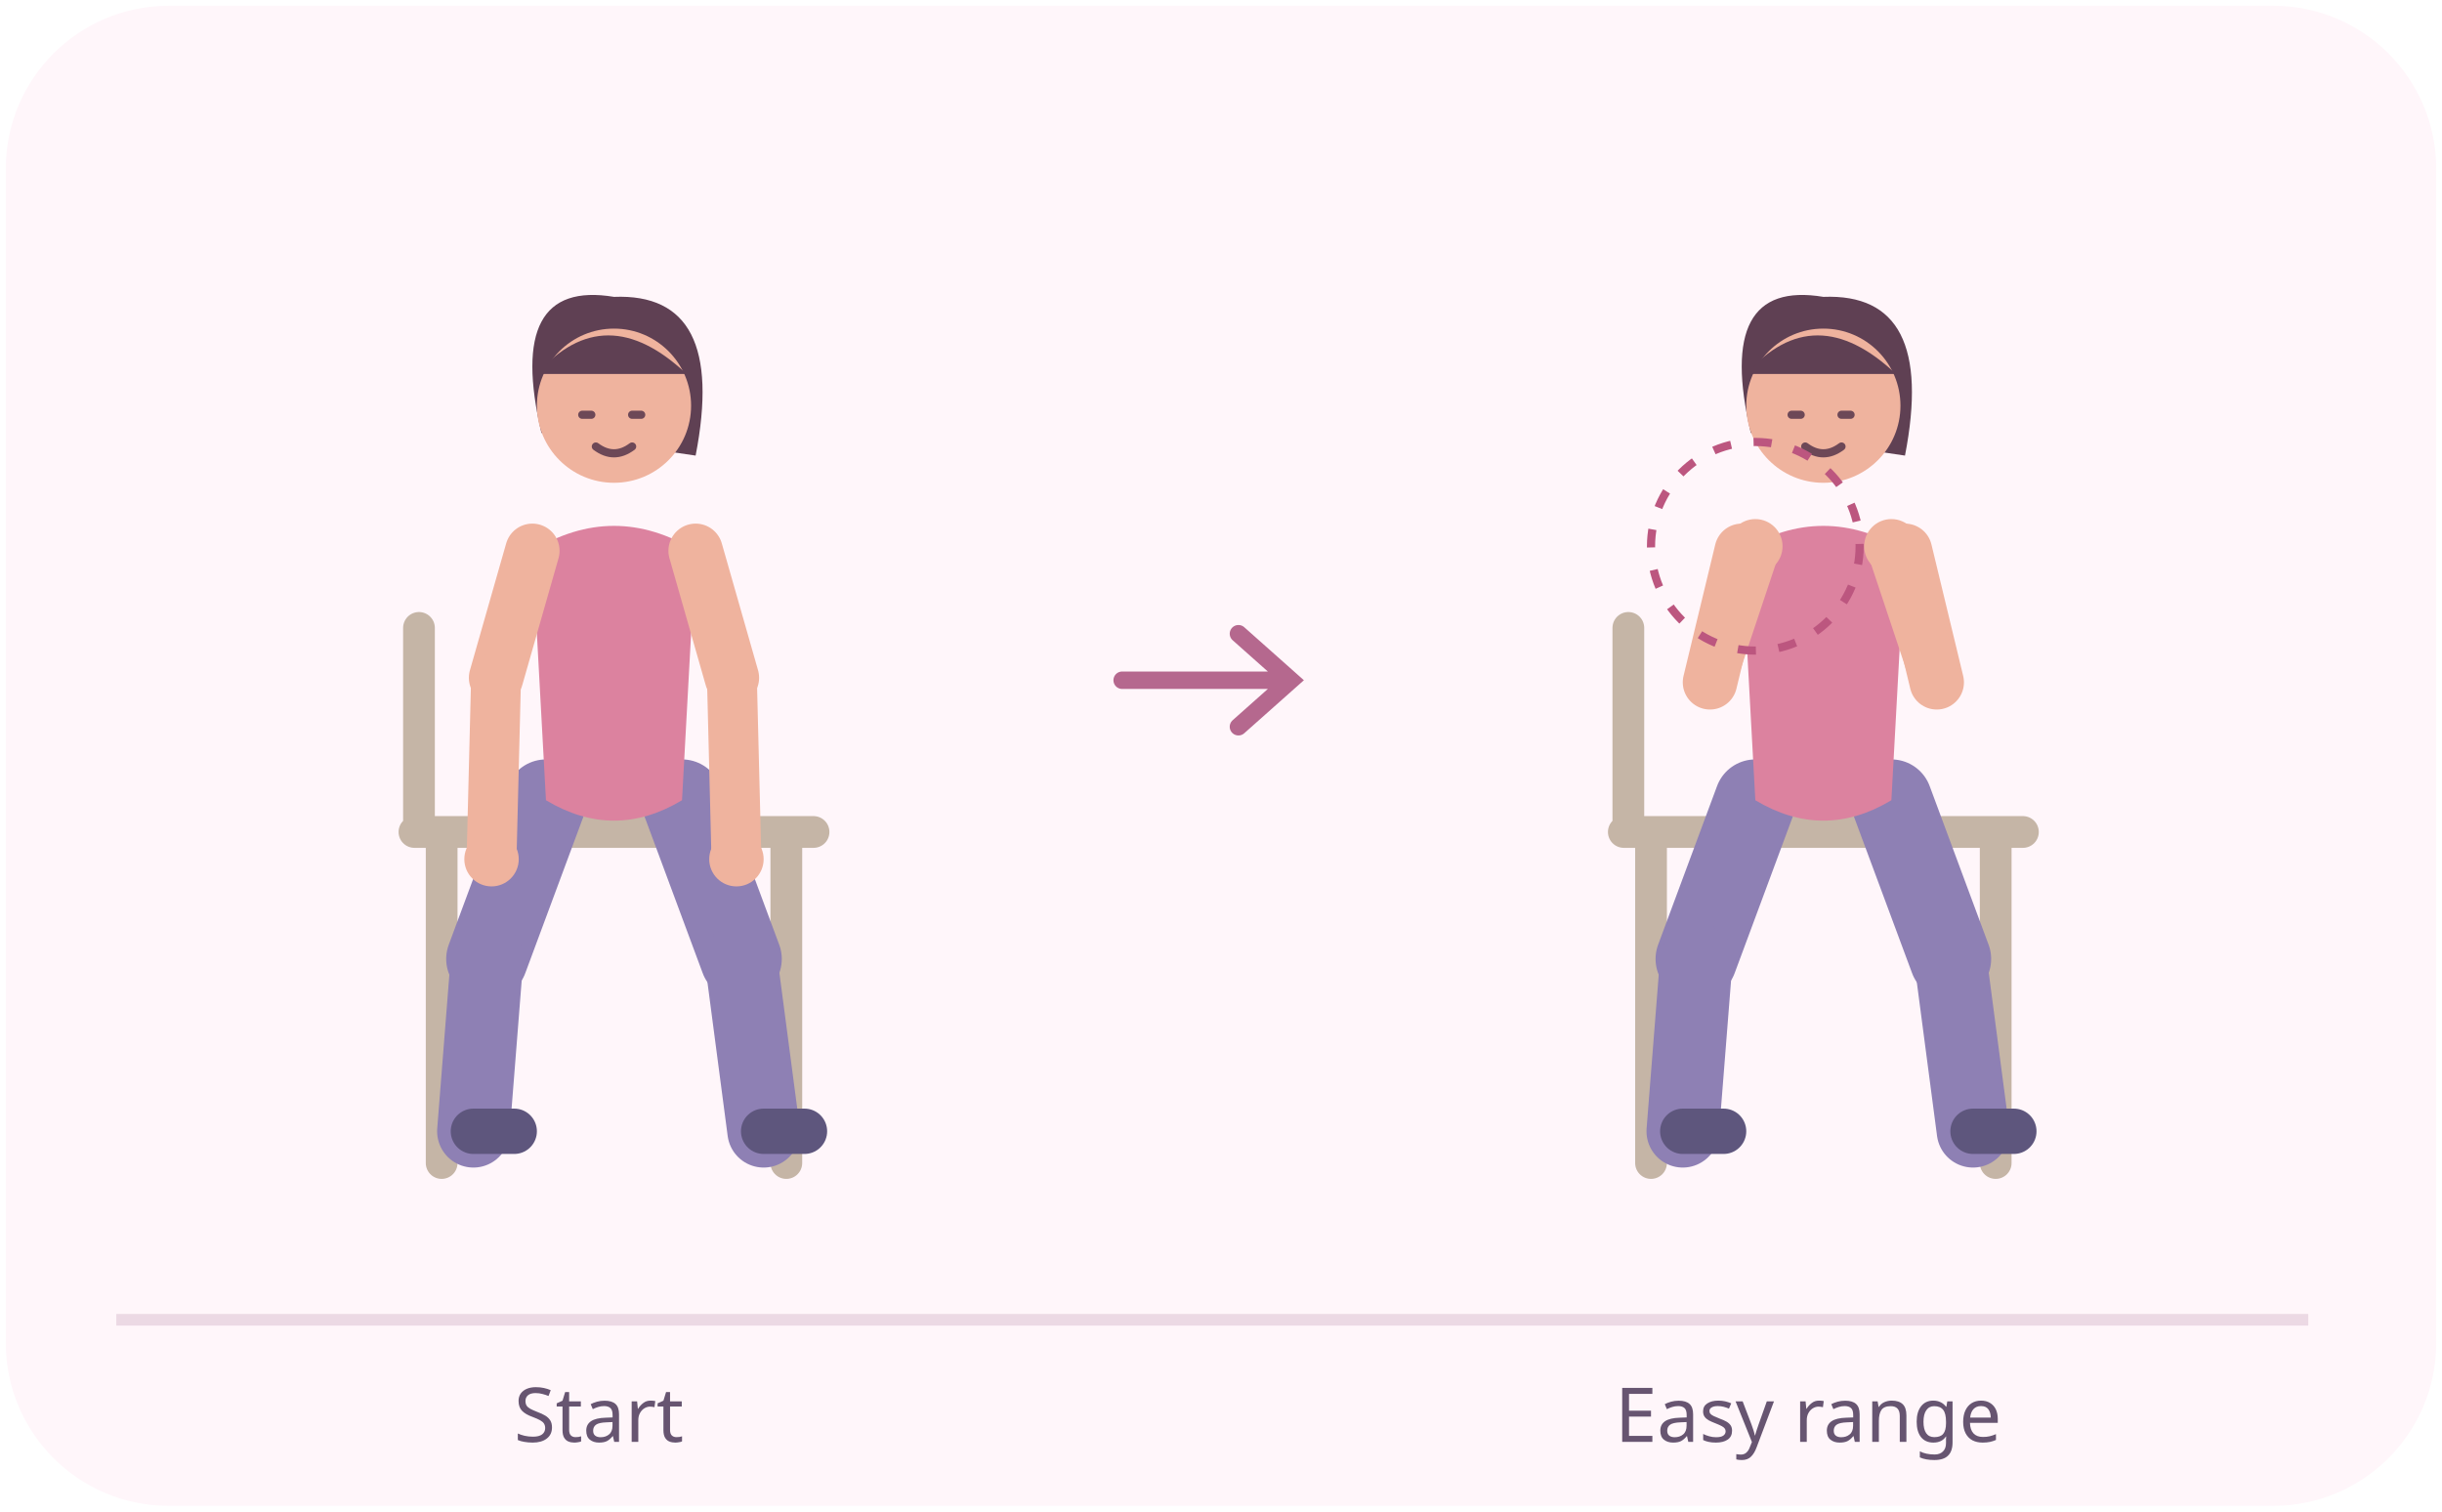
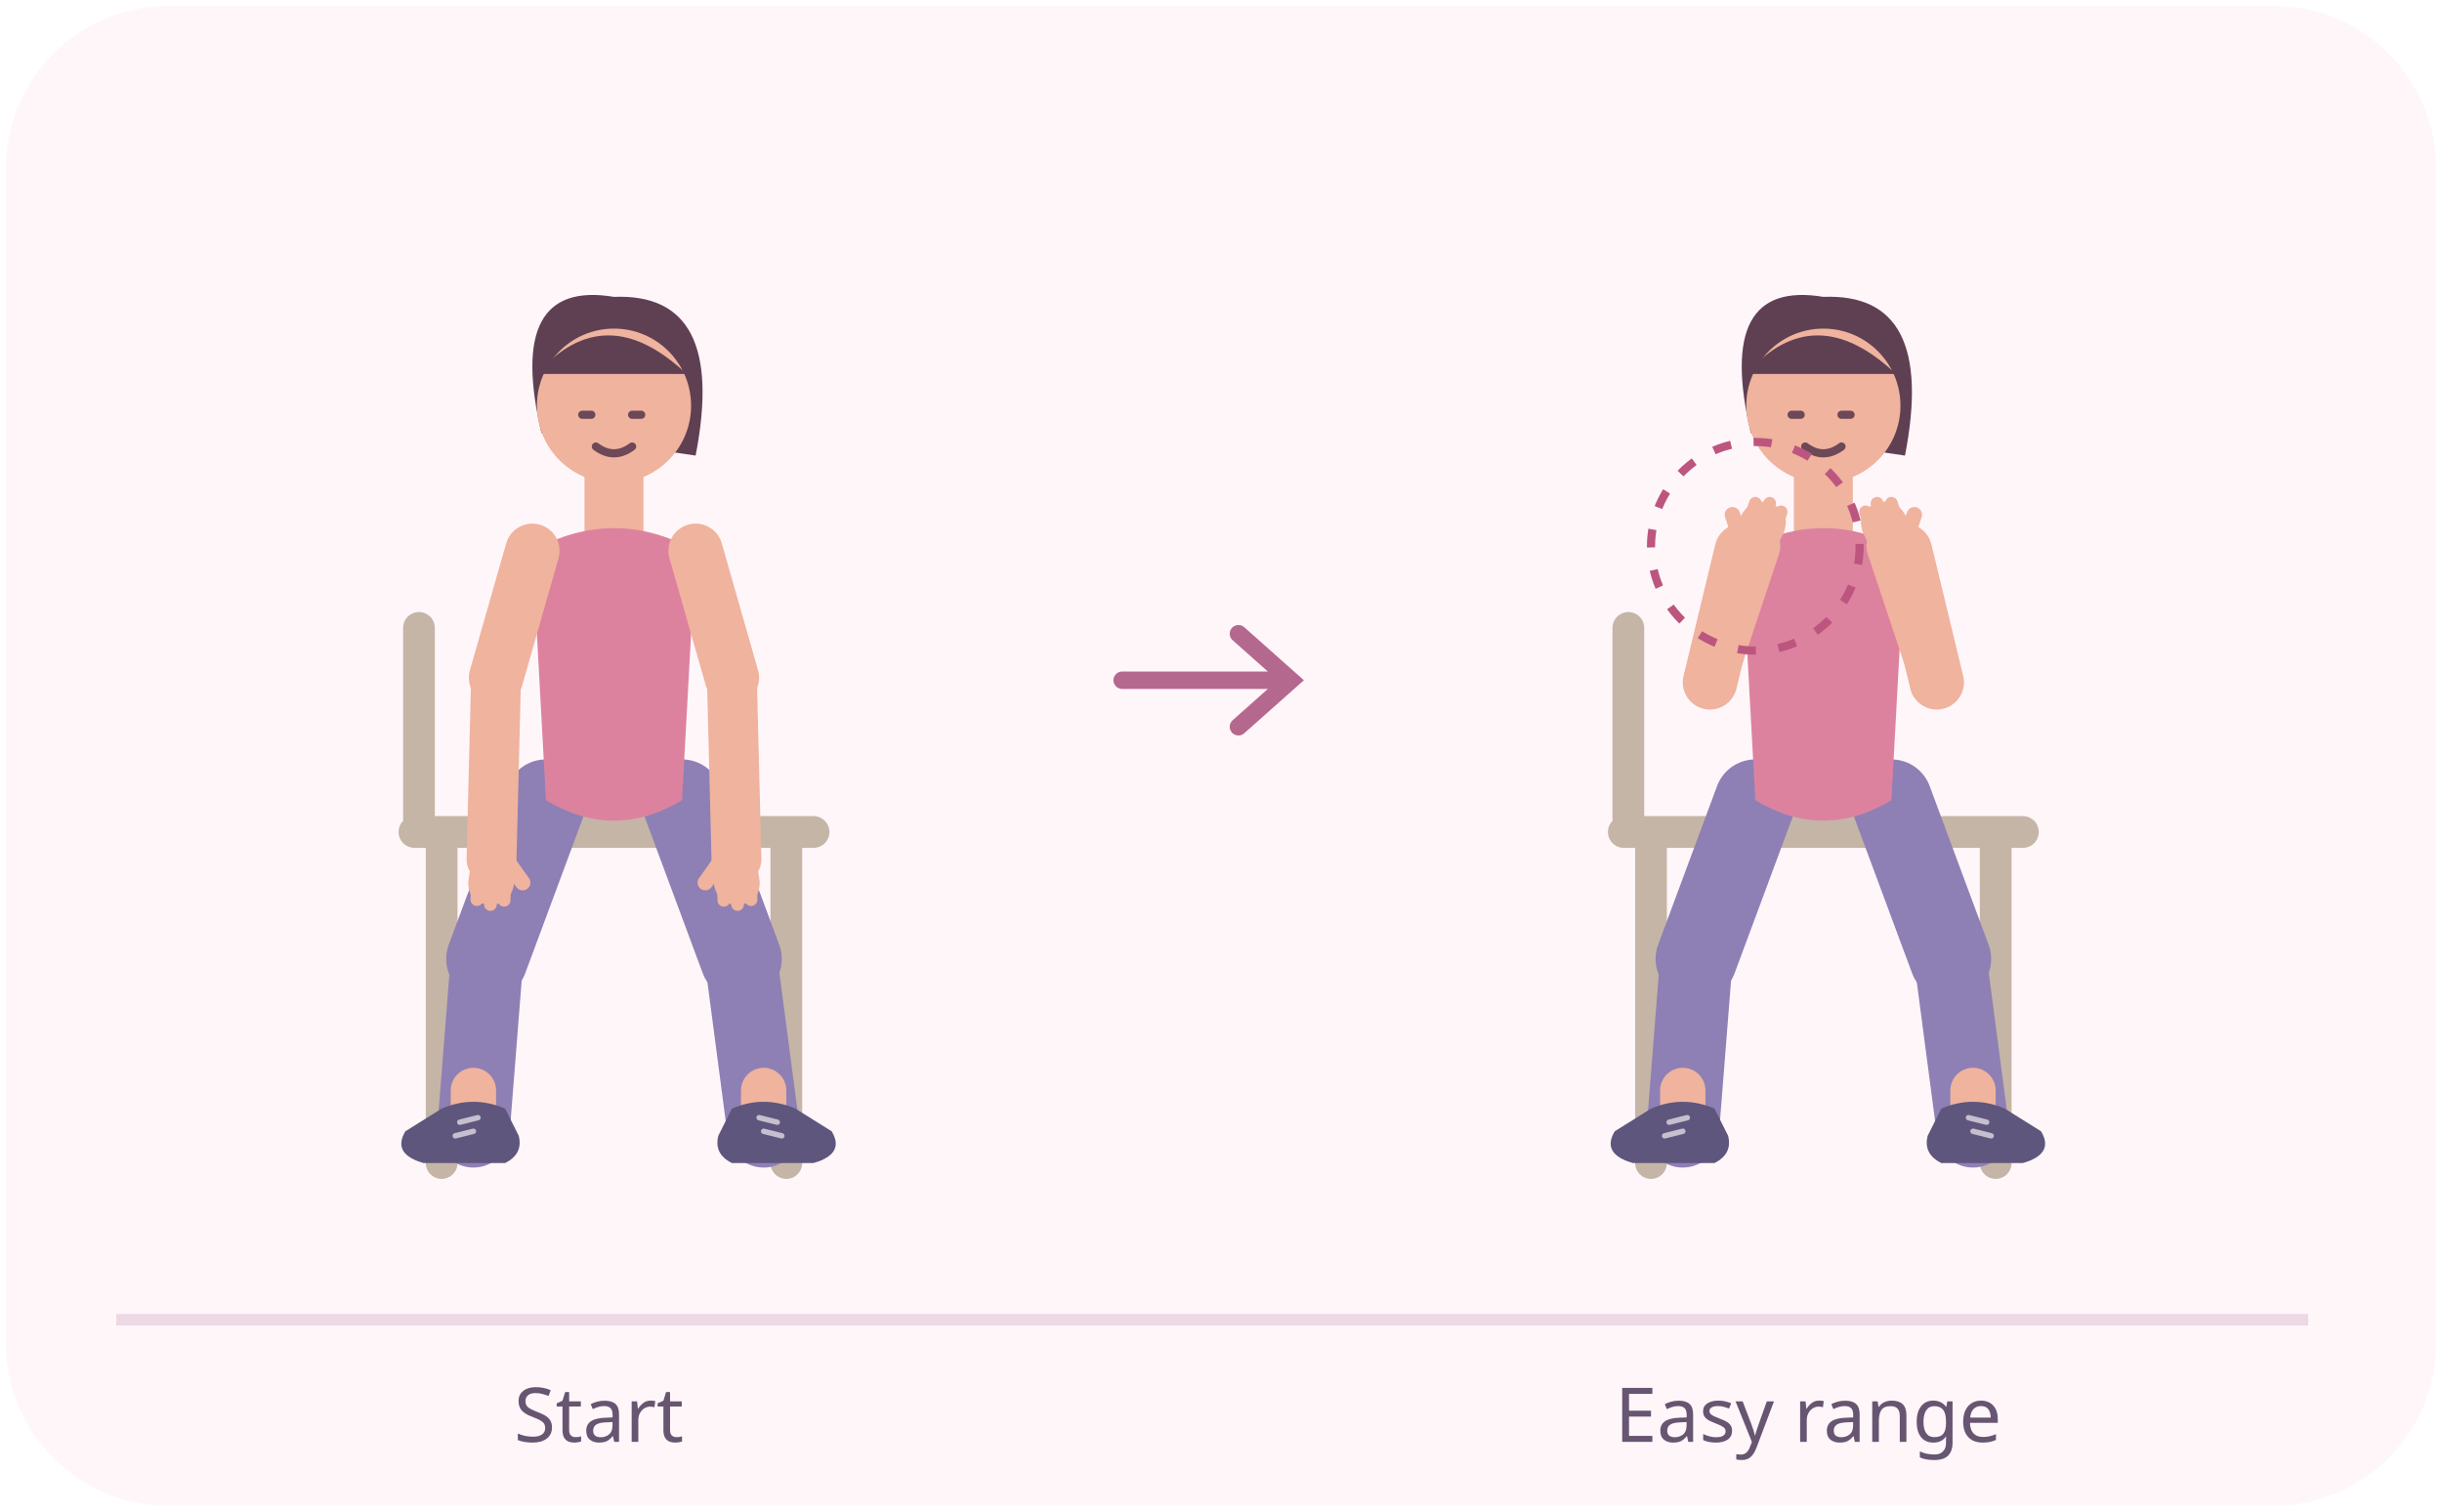
<svg xmlns="http://www.w3.org/2000/svg" viewBox="0 0 420 260">
  <rect x="1" y="1" width="418" height="258" rx="28" fill="#fff6fa" />
  <path d="M20 227H397" stroke="#ecd9e4" stroke-width="2" />
  <g transform="translate(12 30) scale(.78)">
    <path d="M76 145H164M82 145V218M158 145V218M77 145V100" fill="none" stroke="#c5b5a6" stroke-width="7" stroke-linecap="round" />
-     <path d="M105,138L92,173" fill="none" stroke="#8e80b4" stroke-width="18" stroke-linecap="round" />
-     <path d="M92,173L89,211" fill="none" stroke="#8e80b4" stroke-width="16" stroke-linecap="round" />
-     <path d="M89,211L98,211" fill="none" stroke="#5e567d" stroke-width="10" stroke-linecap="round" />
-     <path d="M135,138L148,173" fill="none" stroke="#8e80b4" stroke-width="18" stroke-linecap="round" />
-     <path d="M148,173L153,211" fill="none" stroke="#8e80b4" stroke-width="16" stroke-linecap="round" />
-     <path d="M153,211L162,211" fill="none" stroke="#5e567d" stroke-width="10" stroke-linecap="round" />
-     <path d="M102,83Q120 72 138,83L135,138Q120 147 105,138Z" fill="#dc829f" />
-     <path d="M102,83L94,111" fill="none" stroke="#efb39e" stroke-width="12" stroke-linecap="round" />
-     <path d="M94,111L93,151" fill="none" stroke="#efb39e" stroke-width="11" stroke-linecap="round" />
-     <circle cx="93" cy="151" r="6" fill="#efb39e" />
-     <path d="M138,83L146,111" fill="none" stroke="#efb39e" stroke-width="12" stroke-linecap="round" />
-     <path d="M146,111L147,151" fill="none" stroke="#efb39e" stroke-width="11" stroke-linecap="round" />
-     <circle cx="147" cy="151" r="6" fill="#efb39e" />
-     <path d="M104 57Q96 23 120 27Q145 26 138 62" fill="#5f4053" />
-     <circle cx="120" cy="51" r="17" fill="#efb39e" />
-     <path d="M103 44Q118 27 136 44" fill="#5f4053" />
-     <path d="M113 53h2m9 0h2m-10 7q4 3 8 0" fill="none" stroke="#6d4857" stroke-width="1.8" stroke-linecap="round" />
+     <g data-part="leg-L">
+       <path d="M105,138L92,173" fill="none" stroke="#8e80b4" stroke-width="18" stroke-linecap="round" />
+       <path d="M92,173L89,211" fill="none" stroke="#8e80b4" stroke-width="16" stroke-linecap="round" />
+     </g>
+     <g data-part="leg-R">
+       <path d="M135,138L148,173" fill="none" stroke="#8e80b4" stroke-width="18" stroke-linecap="round" />
+       <path d="M148,173L153,211" fill="none" stroke="#8e80b4" stroke-width="16" stroke-linecap="round" />
+     </g>
+     <g data-part="shoe-L" transform="translate(89 211) rotate(0) scale(-1 1)">
+       <path d="M0,-9L0,0" fill="none" stroke="#efb39e" stroke-width="10" stroke-linecap="round" />
+       <path d="M-7-5Q0-8 7-5L15 0Q18 5 11 7H-7Q-11 5-10 1Z" fill="#5e567d" />
+       <path d="M-7 5H12" stroke="#5e567d" stroke-width="3" stroke-linecap="round" />
+       <path d="m-1-3 4 1m-3 2 4 1" stroke="#fff6fa" stroke-width="1.2" stroke-linecap="round" opacity=".65" />
+     </g>
+     <g data-part="shoe-R" transform="translate(153 211) rotate(0) scale(1 1)">
+       <path d="M0,-9L0,0" fill="none" stroke="#efb39e" stroke-width="10" stroke-linecap="round" />
+       <path d="M-7-5Q0-8 7-5L15 0Q18 5 11 7H-7Q-11 5-10 1Z" fill="#5e567d" />
+       <path d="M-7 5H12" stroke="#5e567d" stroke-width="3" stroke-linecap="round" />
+       <path d="m-1-3 4 1m-3 2 4 1" stroke="#fff6fa" stroke-width="1.2" stroke-linecap="round" opacity=".65" />
+     </g>
+     <path data-part="neck" d="M120,85L120,64" stroke="#efb39e" stroke-width="13" stroke-linecap="round" />
+     <path data-part="shirt" d="M102,83Q120 73 138,83L135,138Q120 147 105,138Z" fill="#dc829f" />
+     <g data-part="arm-L">
+       <path d="M102,83L94,111" fill="none" stroke="#efb39e" stroke-width="12" stroke-linecap="round" />
+       <path d="M94,111L93,151" fill="none" stroke="#efb39e" stroke-width="11" stroke-linecap="round" />
+     </g>
+     <g data-part="arm-R">
+       <path d="M138,83L146,111" fill="none" stroke="#efb39e" stroke-width="12" stroke-linecap="round" />
+       <path d="M146,111L147,151" fill="none" stroke="#efb39e" stroke-width="11" stroke-linecap="round" />
+     </g>
+     <g data-part="hand-L" transform="translate(93,151) rotate(1.432096) scale(-1 1)">
+       <path d="M-4-3Q-6 1-5 6Q-4 10 0 10Q5 10 5 5L4-3Z" fill="#efb39e" />
+       <path d="M-4,1L-7,5" fill="none" stroke="#efb39e" stroke-width="3.4" stroke-linecap="round" />
+       <path d="M-3,5L-3,9" fill="none" stroke="#efb39e" stroke-width="2.8" stroke-linecap="round" />
+       <path d="M0,5L0,10" fill="none" stroke="#efb39e" stroke-width="2.8" stroke-linecap="round" />
+       <path d="M3,5L3,9" fill="none" stroke="#efb39e" stroke-width="2.8" stroke-linecap="round" />
+     </g>
+     <g data-part="hand-R" transform="translate(147,151) rotate(-1.432096) scale(1 1)">
+       <path d="M-4-3Q-6 1-5 6Q-4 10 0 10Q5 10 5 5L4-3Z" fill="#efb39e" />
+       <path d="M-4,1L-7,5" fill="none" stroke="#efb39e" stroke-width="3.4" stroke-linecap="round" />
+       <path d="M-3,5L-3,9" fill="none" stroke="#efb39e" stroke-width="2.8" stroke-linecap="round" />
+       <path d="M0,5L0,10" fill="none" stroke="#efb39e" stroke-width="2.8" stroke-linecap="round" />
+       <path d="M3,5L3,9" fill="none" stroke="#efb39e" stroke-width="2.8" stroke-linecap="round" />
+     </g>
+     <g data-part="head" transform="rotate(0 120,85)">
+       <path d="M104 57Q96 23 120 27Q145 26 138 62" fill="#5f4053" />
+       <circle cx="120" cy="51" r="17" fill="#efb39e" />
+       <path d="M103 44Q118 27 136 44" fill="#5f4053" />
+       <path d="M113 53h2m9 0h2m-10 7q4 3 8 0" fill="none" stroke="#6d4857" stroke-width="1.8" stroke-linecap="round" />
+     </g>
  </g>
  <g transform="translate(220 30) scale(.78)">
    <path d="M76 145H164M82 145V218M158 145V218M77 145V100" fill="none" stroke="#c5b5a6" stroke-width="7" stroke-linecap="round" />
-     <path d="M105,138L92,173" fill="none" stroke="#8e80b4" stroke-width="18" stroke-linecap="round" />
-     <path d="M92,173L89,211" fill="none" stroke="#8e80b4" stroke-width="16" stroke-linecap="round" />
-     <path d="M89,211L98,211" fill="none" stroke="#5e567d" stroke-width="10" stroke-linecap="round" />
-     <path d="M135,138L148,173" fill="none" stroke="#8e80b4" stroke-width="18" stroke-linecap="round" />
-     <path d="M148,173L153,211" fill="none" stroke="#8e80b4" stroke-width="16" stroke-linecap="round" />
-     <path d="M153,211L162,211" fill="none" stroke="#5e567d" stroke-width="10" stroke-linecap="round" />
-     <path d="M102,83Q120 72 138,83L135,138Q120 147 105,138Z" fill="#dc829f" />
-     <path d="M102,83L95,112" fill="none" stroke="#efb39e" stroke-width="12" stroke-linecap="round" />
-     <path d="M95,112L105,82" fill="none" stroke="#efb39e" stroke-width="11" stroke-linecap="round" />
-     <circle cx="105" cy="82" r="6" fill="#efb39e" />
-     <path d="M138,83L145,112" fill="none" stroke="#efb39e" stroke-width="12" stroke-linecap="round" />
-     <path d="M145,112L135,82" fill="none" stroke="#efb39e" stroke-width="11" stroke-linecap="round" />
-     <circle cx="135" cy="82" r="6" fill="#efb39e" />
-     <path d="M104 57Q96 23 120 27Q145 26 138 62" fill="#5f4053" />
-     <circle cx="120" cy="51" r="17" fill="#efb39e" />
-     <path d="M103 44Q118 27 136 44" fill="#5f4053" />
-     <path d="M113 53h2m9 0h2m-10 7q4 3 8 0" fill="none" stroke="#6d4857" stroke-width="1.8" stroke-linecap="round" />
+     <g data-part="leg-L">
+       <path d="M105,138L92,173" fill="none" stroke="#8e80b4" stroke-width="18" stroke-linecap="round" />
+       <path d="M92,173L89,211" fill="none" stroke="#8e80b4" stroke-width="16" stroke-linecap="round" />
+     </g>
+     <g data-part="leg-R">
+       <path d="M135,138L148,173" fill="none" stroke="#8e80b4" stroke-width="18" stroke-linecap="round" />
+       <path d="M148,173L153,211" fill="none" stroke="#8e80b4" stroke-width="16" stroke-linecap="round" />
+     </g>
+     <g data-part="shoe-L" transform="translate(89 211) rotate(0) scale(-1 1)">
+       <path d="M0,-9L0,0" fill="none" stroke="#efb39e" stroke-width="10" stroke-linecap="round" />
+       <path d="M-7-5Q0-8 7-5L15 0Q18 5 11 7H-7Q-11 5-10 1Z" fill="#5e567d" />
+       <path d="M-7 5H12" stroke="#5e567d" stroke-width="3" stroke-linecap="round" />
+       <path d="m-1-3 4 1m-3 2 4 1" stroke="#fff6fa" stroke-width="1.2" stroke-linecap="round" opacity=".65" />
+     </g>
+     <g data-part="shoe-R" transform="translate(153 211) rotate(0) scale(1 1)">
+       <path d="M0,-9L0,0" fill="none" stroke="#efb39e" stroke-width="10" stroke-linecap="round" />
+       <path d="M-7-5Q0-8 7-5L15 0Q18 5 11 7H-7Q-11 5-10 1Z" fill="#5e567d" />
+       <path d="M-7 5H12" stroke="#5e567d" stroke-width="3" stroke-linecap="round" />
+       <path d="m-1-3 4 1m-3 2 4 1" stroke="#fff6fa" stroke-width="1.2" stroke-linecap="round" opacity=".65" />
+     </g>
+     <path data-part="neck" d="M120,85L120,64" stroke="#efb39e" stroke-width="13" stroke-linecap="round" />
+     <path data-part="shirt" d="M102,83Q120 73 138,83L135,138Q120 147 105,138Z" fill="#dc829f" />
+     <g data-part="arm-L">
+       <path d="M102,83L95,112" fill="none" stroke="#efb39e" stroke-width="12" stroke-linecap="round" />
+       <path d="M95,112L105,82" fill="none" stroke="#efb39e" stroke-width="11" stroke-linecap="round" />
+     </g>
+     <g data-part="arm-R">
+       <path d="M138,83L145,112" fill="none" stroke="#efb39e" stroke-width="12" stroke-linecap="round" />
+       <path d="M145,112L135,82" fill="none" stroke="#efb39e" stroke-width="11" stroke-linecap="round" />
+     </g>
+     <g data-part="hand-L" transform="translate(105,82) rotate(-161.5651) scale(-1 1)">
+       <path d="M-4-3Q-6 1-5 6Q-4 10 0 10Q5 10 5 5L4-3Z" fill="#efb39e" />
+       <path d="M-4,1L-7,5" fill="none" stroke="#efb39e" stroke-width="3.4" stroke-linecap="round" />
+       <path d="M-3,5L-3,9" fill="none" stroke="#efb39e" stroke-width="2.8" stroke-linecap="round" />
+       <path d="M0,5L0,10" fill="none" stroke="#efb39e" stroke-width="2.8" stroke-linecap="round" />
+       <path d="M3,5L3,9" fill="none" stroke="#efb39e" stroke-width="2.8" stroke-linecap="round" />
+     </g>
+     <g data-part="hand-R" transform="translate(135,82) rotate(-198.4349) scale(1 1)">
+       <path d="M-4-3Q-6 1-5 6Q-4 10 0 10Q5 10 5 5L4-3Z" fill="#efb39e" />
+       <path d="M-4,1L-7,5" fill="none" stroke="#efb39e" stroke-width="3.4" stroke-linecap="round" />
+       <path d="M-3,5L-3,9" fill="none" stroke="#efb39e" stroke-width="2.8" stroke-linecap="round" />
+       <path d="M0,5L0,10" fill="none" stroke="#efb39e" stroke-width="2.8" stroke-linecap="round" />
+       <path d="M3,5L3,9" fill="none" stroke="#efb39e" stroke-width="2.8" stroke-linecap="round" />
+     </g>
+     <g data-part="head" transform="rotate(0 120,85)">
+       <path d="M104 57Q96 23 120 27Q145 26 138 62" fill="#5f4053" />
+       <circle cx="120" cy="51" r="17" fill="#efb39e" />
+       <path d="M103 44Q118 27 136 44" fill="#5f4053" />
+       <path d="M113 53h2m9 0h2m-10 7q4 3 8 0" fill="none" stroke="#6d4857" stroke-width="1.8" stroke-linecap="round" />
+     </g>
    <circle cx="105" cy="82" r="23" fill="none" stroke="#bc567f" stroke-width="1.8" stroke-dasharray="4 5" />
  </g>
  <path d="M193 117h28m-8-8 9 8-9 8" stroke="#b5688e" stroke-width="3" fill="none" stroke-linecap="round" />
  <text x="103" y="248" text-anchor="middle" font-family="sans-serif" font-size="13" fill="#675571">Start</text>
  <text x="311" y="248" text-anchor="middle" font-family="sans-serif" font-size="13" fill="#675571">Easy range</text>
</svg>
